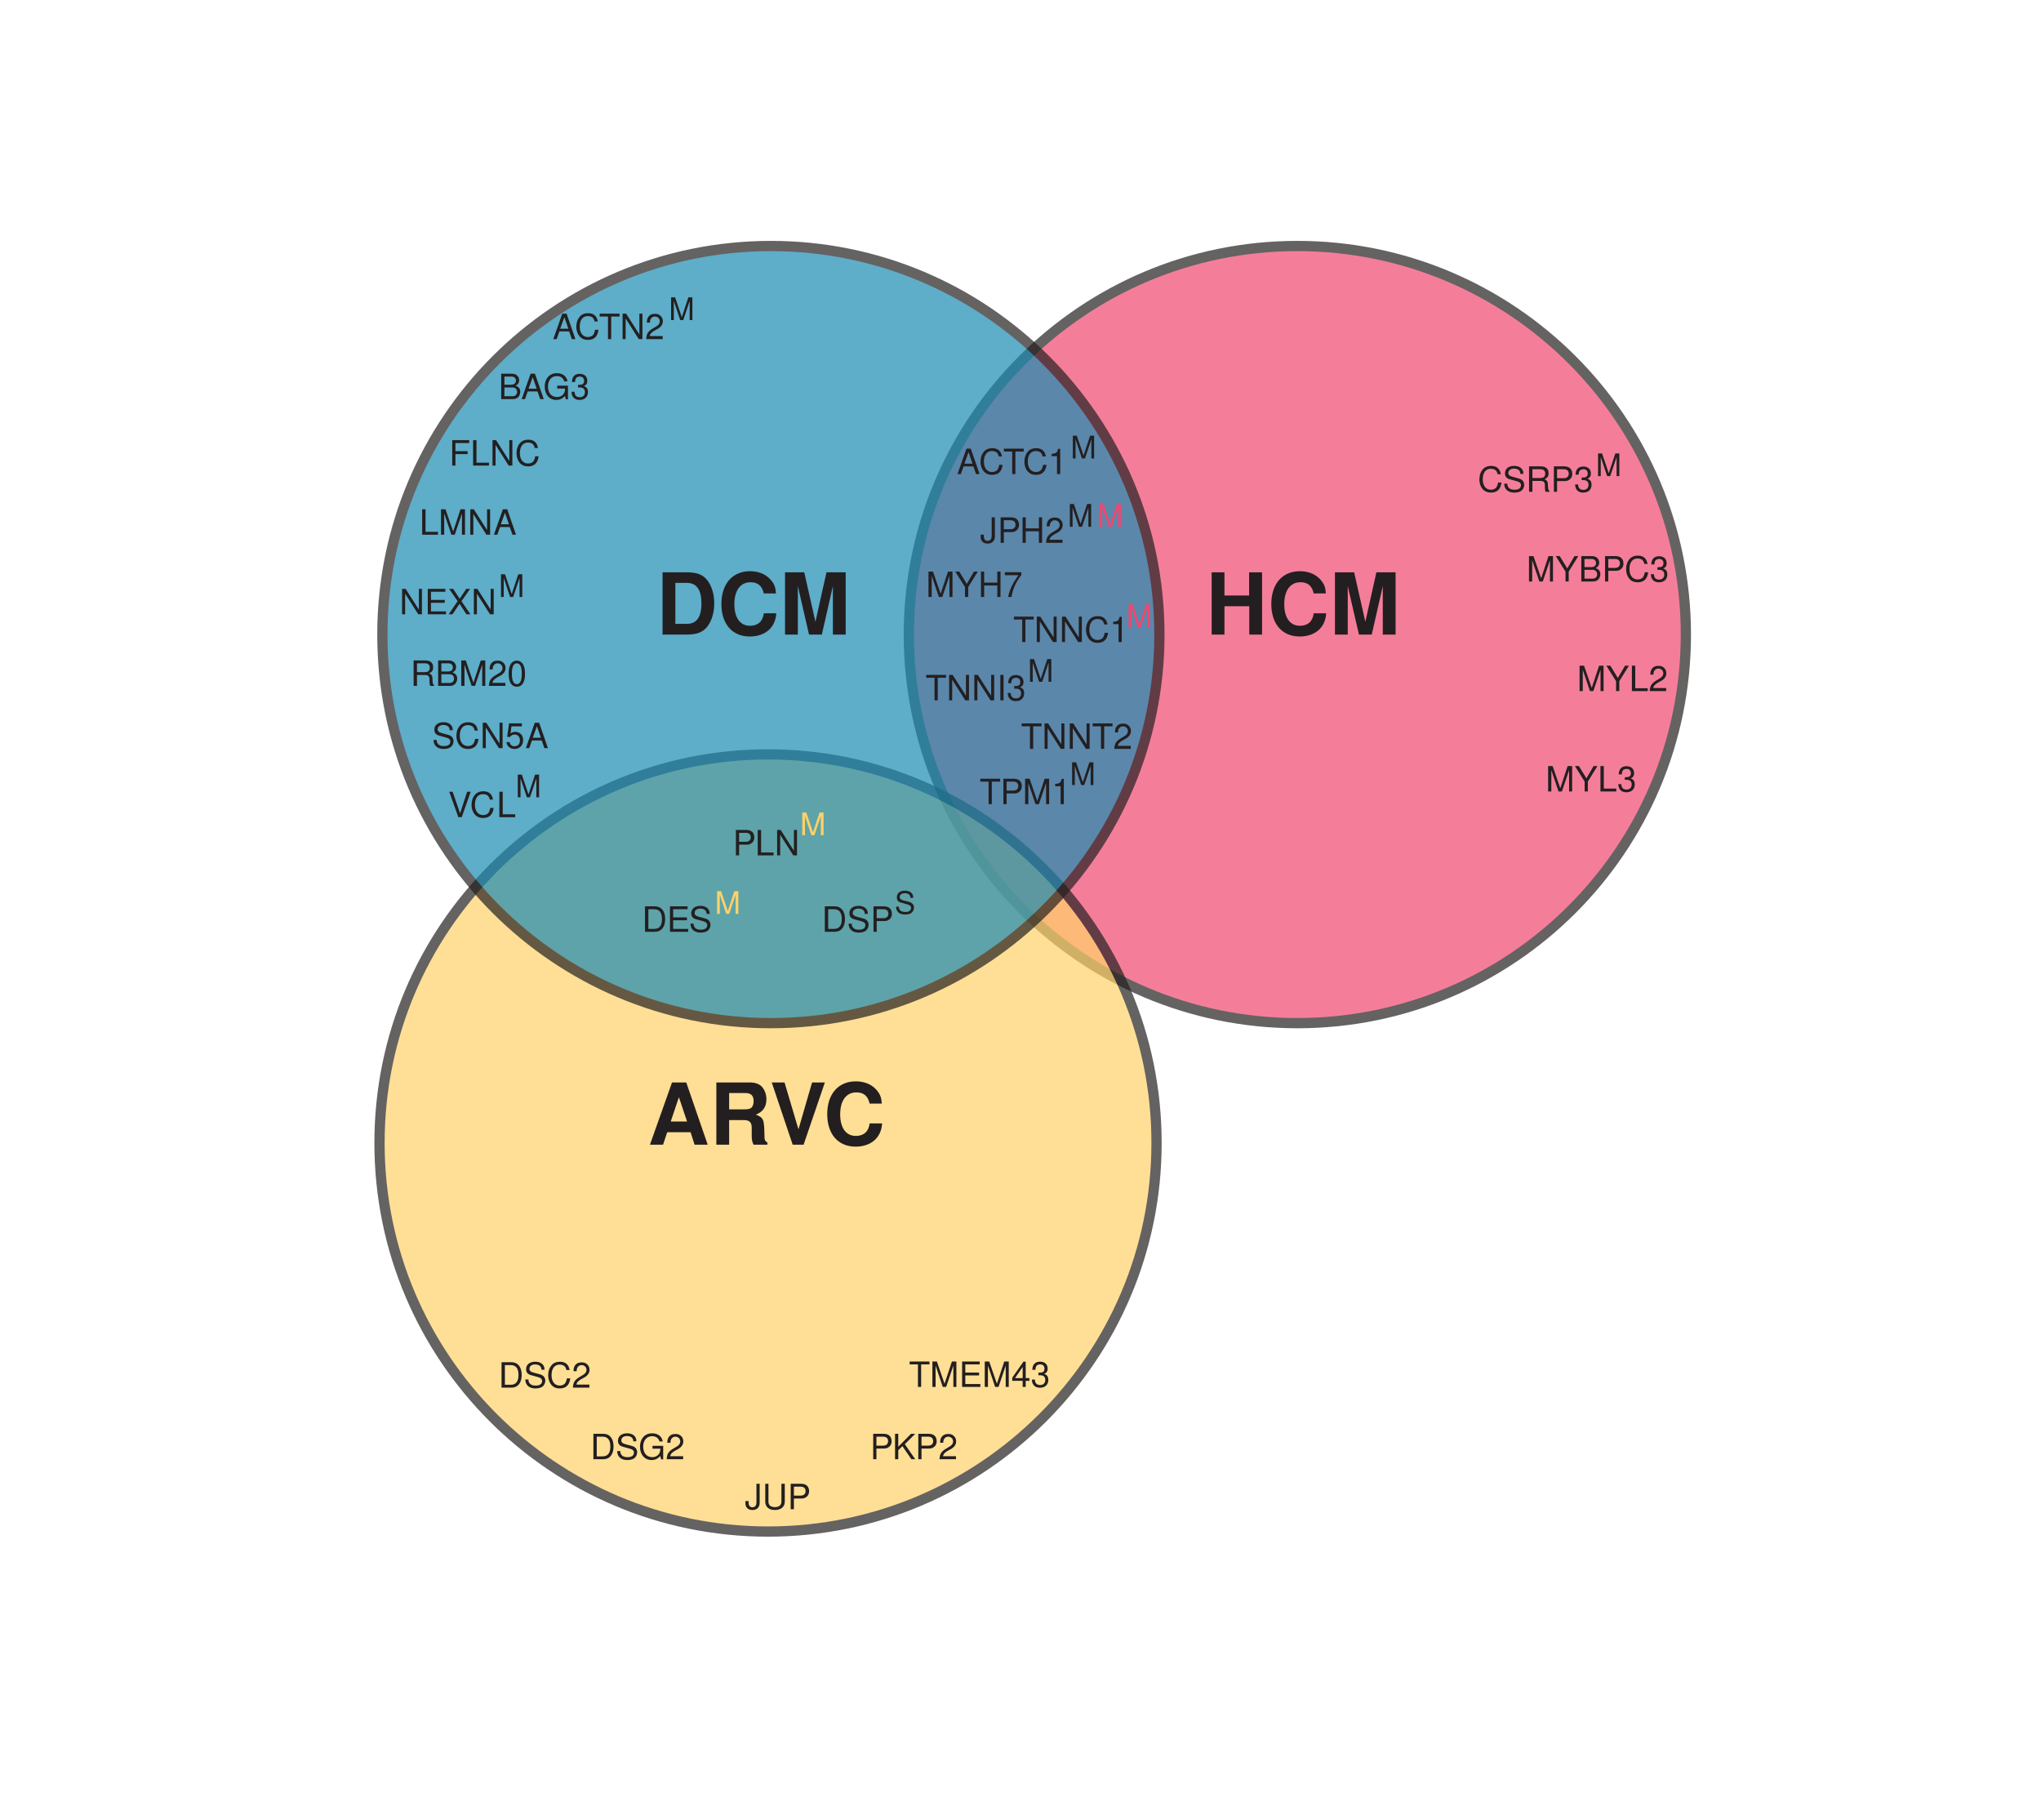
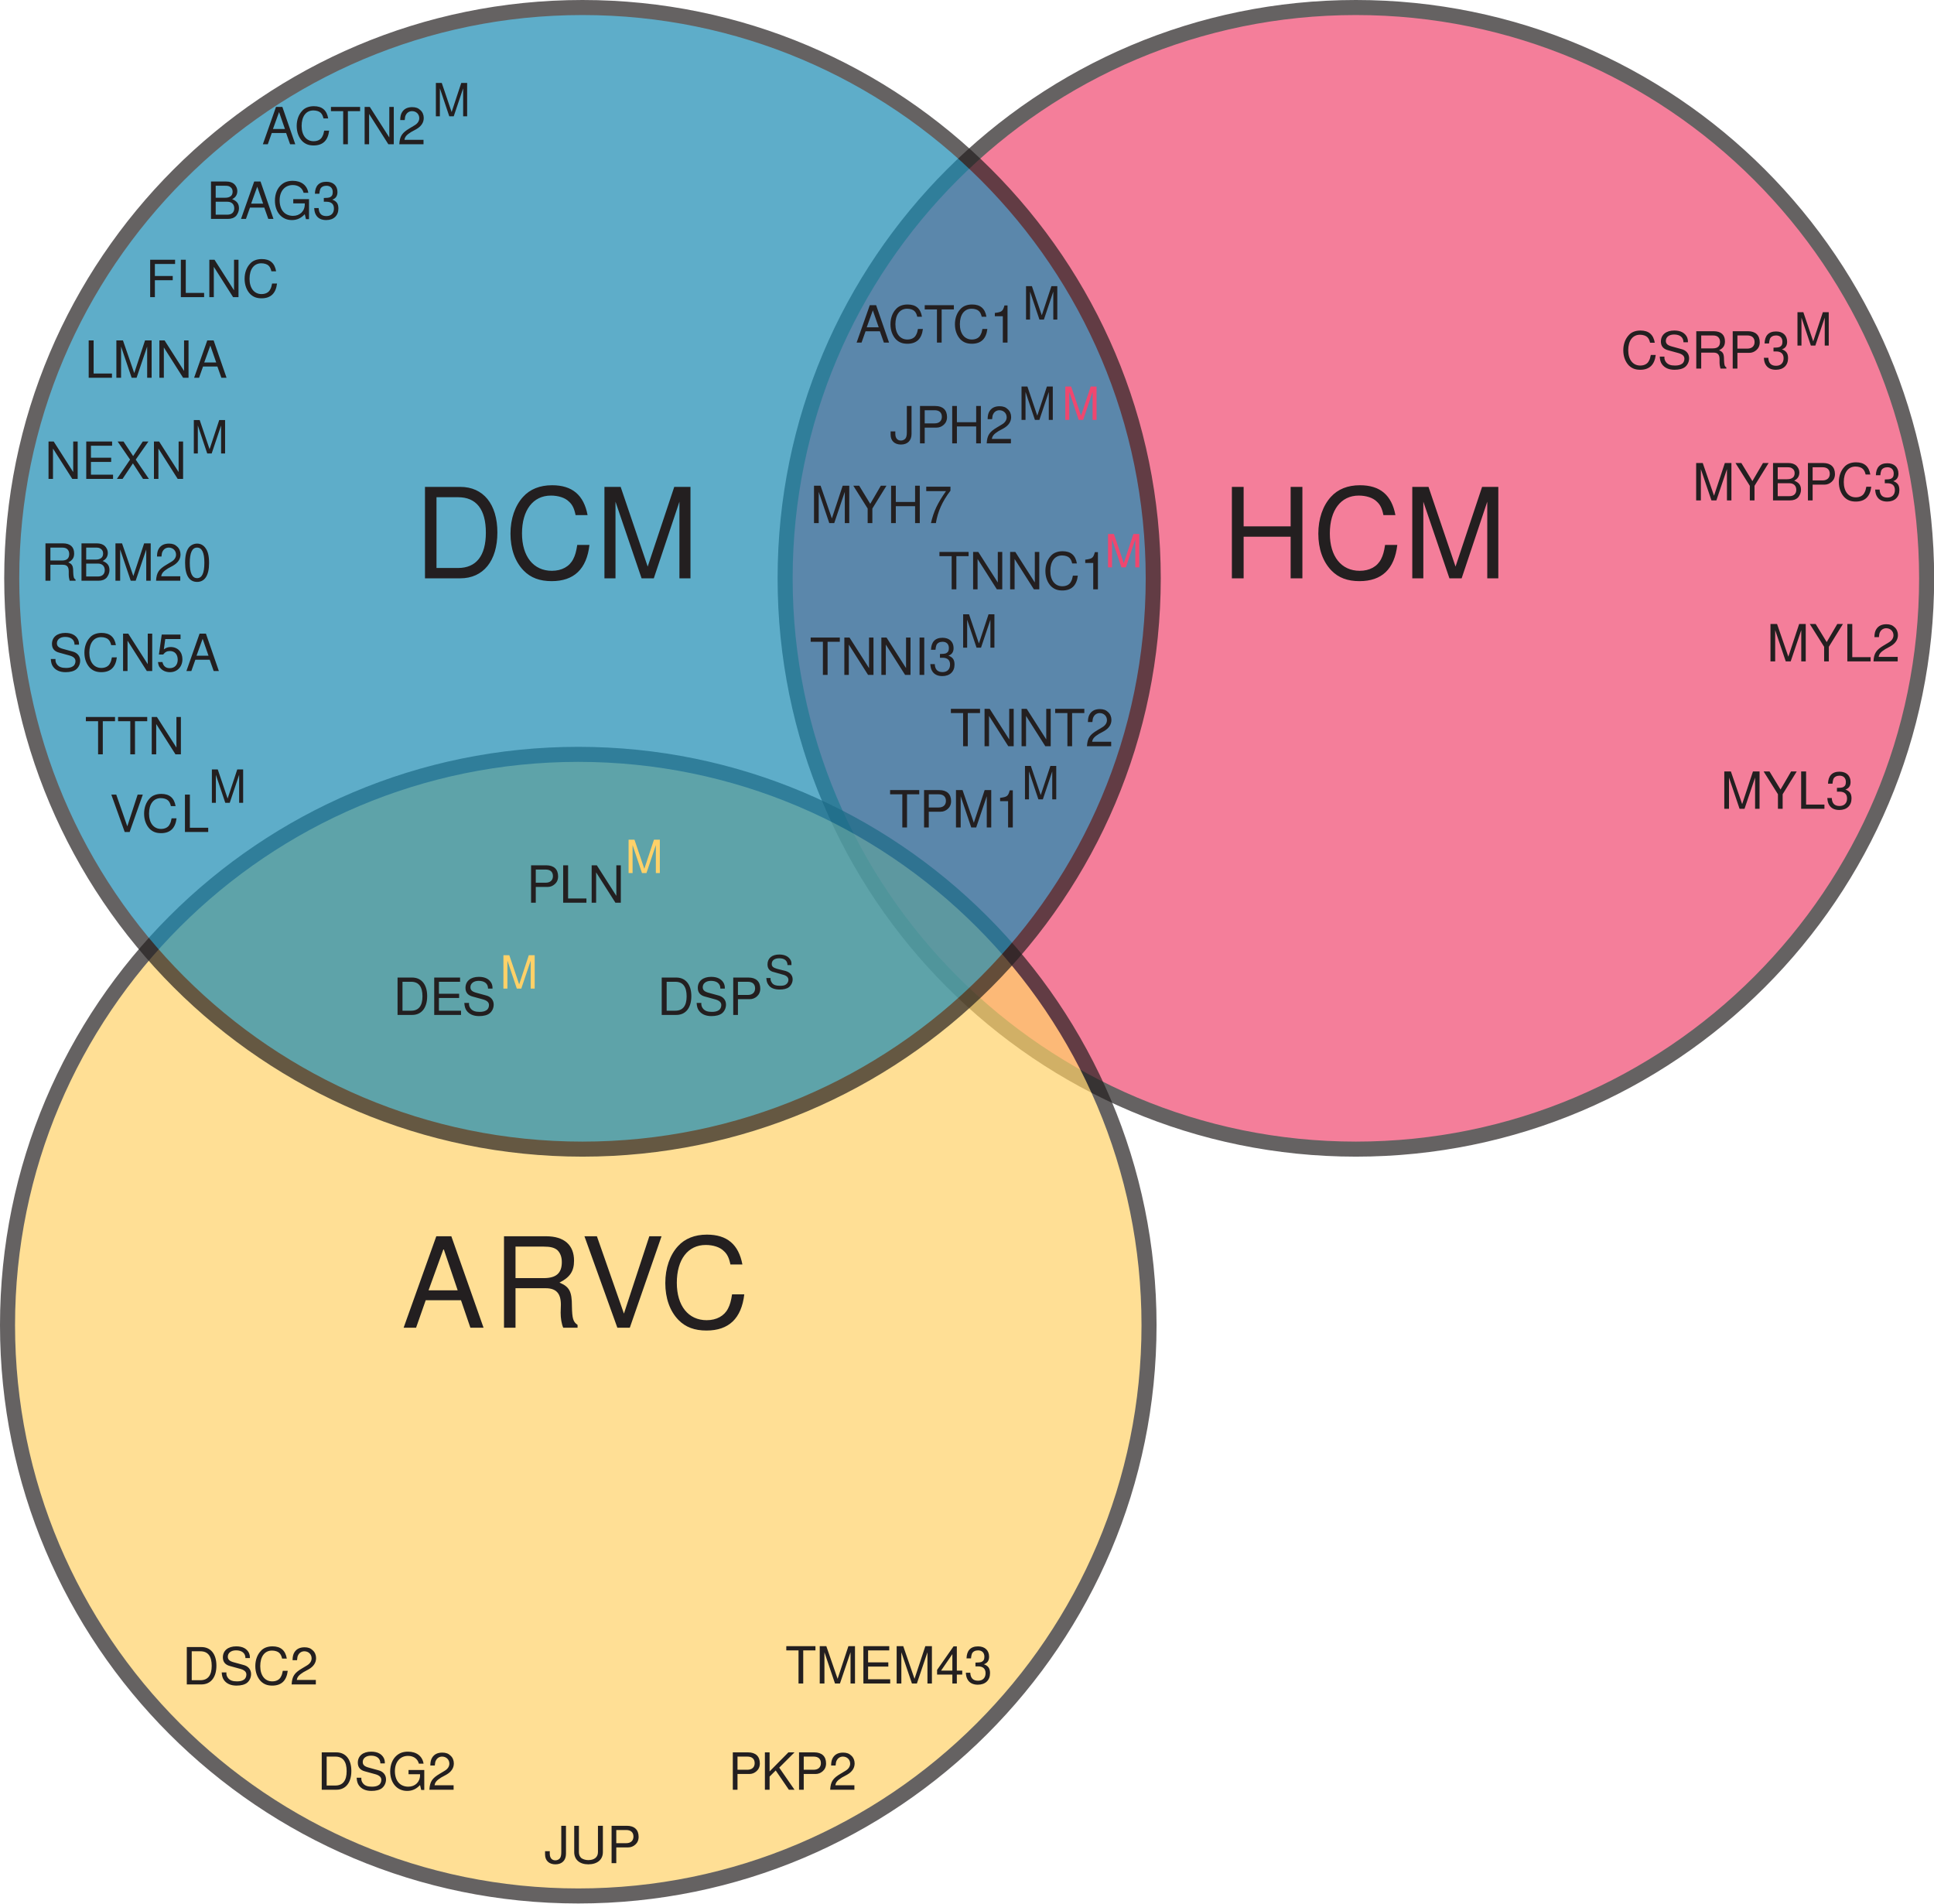
- <svg xmlns="http://www.w3.org/2000/svg" id="Layer_1" data-name="Layer 1" viewBox="0 0 199.31 177.7">
+ <svg xmlns="http://www.w3.org/2000/svg" id="a" viewBox="0 0 128.56 126.52">
  <defs>
-     <style>.cls-1,.cls-11{fill:#ef476f;}.cls-1,.cls-2,.cls-3{stroke:#231f20;stroke-miterlimit:10;opacity:0.7;}.cls-13,.cls-2{fill:#ffd168;}.cls-3{fill:#1a8ab2;}.cls-4{font-size:8.35px;font-family:Helvetica-Bold, Helvetica;font-weight:700;}.cls-12,.cls-4,.cls-6{fill:#231f20;}.cls-5{letter-spacing:-0.02em;}.cls-6{font-size:3.41px;}.cls-11,.cls-12,.cls-13,.cls-6{font-family:Helvetica;}.cls-7{letter-spacing:-0.04em;}.cls-8{letter-spacing:-0.05em;}.cls-9{letter-spacing:-0.02em;}.cls-10{letter-spacing:-0.02em;}.cls-11,.cls-12,.cls-13{font-size:3.04px;}</style>
+     <style>.b{letter-spacing:-.04em;}.c{letter-spacing:-.02em;}.d{fill:#1a8ab2;}.d,.e,.f{opacity:.7;stroke:#231f20;stroke-miterlimit:10;}.e,.g{fill:#ffd168;}.f,.h{fill:#ef476f;}.i{letter-spacing:-.02em;}.j{font-size:3.41px;}.j,.h,.g,.k{font-family:Helvetica, Helvetica;}.j,.k,.l{fill:#231f20;}.m{letter-spacing:-.05em;}.h,.g,.k{font-size:3.04px;}.l{font-family:Helvetica-Bold, Helvetica;font-size:8.35px;}.n{letter-spacing:-.02em;}</style>
  </defs>
-   <circle class="cls-1" cx="126.69" cy="61.96" r="37.94" />
-   <circle class="cls-2" cx="75" cy="111.6" r="37.94" />
-   <circle class="cls-3" cx="75.28" cy="61.96" r="37.94" />
-   <text class="cls-4" transform="translate(64.06 61.96)">DCM</text>
-   <text class="cls-4" transform="translate(117.76 61.96)">HCM</text>
-   <text class="cls-4" transform="translate(63.25 111.77)">A<tspan class="cls-5" x="6.03" y="0">R</tspan>
+   <circle class="f" cx="90.13" cy="38.44" r="37.94" />
+   <circle class="e" cx="38.44" cy="88.08" r="37.94" />
+   <circle class="d" cx="38.72" cy="38.44" r="37.94" />
+   <text class="l" transform="translate(27.5 38.44)">
+     <tspan x="0" y="0">DCM</tspan>
+   </text>
+   <text class="l" transform="translate(81.2 38.44)">
+     <tspan x="0" y="0">HCM</tspan>
+   </text>
+   <text class="l" transform="translate(26.69 88.25)">
+     <tspan x="0" y="0">A</tspan>
+     <tspan class="i" x="6.03" y="0">R</tspan>
    <tspan x="11.91" y="0">VC</tspan>
  </text>
-   <text class="cls-6" transform="translate(144.31 48.02)">CSRP3</text>
-   <text class="cls-6" transform="translate(43.76 79.79)">VC<tspan class="cls-7" x="4.74" y="0">L</tspan>
+   <text class="j" transform="translate(107.75 24.5)">
+     <tspan x="0" y="0">CSRP3</tspan>
  </text>
-   <text class="cls-6" transform="translate(42.18 73.05)">SCN5<tspan class="cls-8" x="9.11" y="0">A</tspan>
+   <text class="j" transform="translate(7.29 55.3)">
+     <tspan x="0" y="0">VC</tspan>
+     <tspan class="b" x="4.74" y="0">L</tspan>
  </text>
-   <text class="cls-6" transform="translate(40.08 66.97)">RBM20</text>
-   <text class="cls-6" transform="translate(39 59.98)">NEXN</text>
-   <text class="cls-6" transform="translate(150.93 77.28)">MYL3</text>
-   <text class="cls-6" transform="translate(154 67.48)">MYL2</text>
-   <text class="cls-6" transform="translate(149.06 56.78)">MYBPC3</text>
-   <text class="cls-6" transform="translate(40.96 52.21)">LMN<tspan class="cls-8" x="7.21" y="0">A</tspan>
+   <text class="j" transform="translate(3.22 44.6)">
+     <tspan x="0" y="0">SCN5</tspan>
+     <tspan class="m" x="9.11" y="0">A</tspan>
  </text>
-   <text class="cls-6" transform="translate(43.85 45.46)">FLNC</text>
-   <text class="cls-6" transform="translate(48.68 38.97)">BAG3</text>
-   <text class="cls-6" transform="translate(53.97 33.11)">ACTN2</text>
-   <text class="cls-6" transform="translate(95.65 78.52)">TPM1</text>
-   <text class="cls-6" transform="translate(99.69 73.12)">TNNT2</text>
-   <text class="cls-6" transform="translate(90.37 68.38)">TNNI3</text>
-   <text class="cls-6" transform="translate(98.93 62.69)">TNNC1</text>
-   <text class="cls-6" transform="translate(90.42 58.29)">MYH7</text>
-   <text class="cls-6" transform="translate(95.7 53)">JPH2</text>
-   <text class="cls-6" transform="translate(93.44 46.29)">ACTC1</text>
-   <text class="cls-6" transform="translate(88.75 135.42)">TMEM43</text>
-   <text class="cls-6" transform="translate(71.55 83.52)">PLN</text>
-   <text class="cls-6" transform="translate(84.96 142.48)">PKP2</text>
-   <text class="cls-6" transform="translate(72.73 147.36)">JU<tspan class="cls-9" x="4.17" y="0">P</tspan>
+   <text class="j" transform="translate(2.71 38.6)">
+     <tspan x="0" y="0">RBM20</tspan>
  </text>
-   <text class="cls-6" transform="translate(80.25 90.98)">DS<tspan class="cls-10" x="4.74" y="0">P</tspan>
+   <text class="j" transform="translate(2.96 31.83)">
+     <tspan x="0" y="0">NEXN</tspan>
  </text>
-   <text class="cls-6" transform="translate(57.65 142.48)">DSG2</text>
-   <text class="cls-6" transform="translate(48.68 135.49)">DSC2</text>
-   <text class="cls-6" transform="translate(62.69 90.98)">DES</text>
-   <text class="cls-11" transform="translate(109.98 61.23)">M</text>
-   <text class="cls-11" transform="translate(107.14 51.43)">M</text>
-   <text class="cls-12" transform="translate(104.46 76.65)">M</text>
-   <text class="cls-12" transform="translate(100.35 66.57)">M</text>
-   <text class="cls-12" transform="translate(104.24 51.43)">M</text>
-   <text class="cls-12" transform="translate(104.53 44.76)">M</text>
-   <text class="cls-12" transform="translate(155.82 46.49)">M</text>
-   <text class="cls-12" transform="translate(50.33 77.85)">M</text>
-   <text class="cls-12" transform="translate(48.69 58.29)">M</text>
-   <text class="cls-12" transform="translate(65.3 31.25)">M</text>
-   <text class="cls-12" transform="translate(87.36 89.23)">S</text>
-   <text class="cls-13" transform="translate(78.11 81.55)">M</text>
-   <text class="cls-13" transform="translate(69.79 89.23)">M</text>
+   <text class="j" transform="translate(114.37 53.76)">
+     <tspan x="0" y="0">MYL3</tspan>
+   </text>
+   <text class="j" transform="translate(117.44 43.96)">
+     <tspan x="0" y="0">MYL2</tspan>
+   </text>
+   <text class="j" transform="translate(112.5 33.26)">
+     <tspan x="0" y="0">MYBPC3</tspan>
+   </text>
+   <text class="j" transform="translate(5.63 25.11)">
+     <tspan x="0" y="0">LMN</tspan>
+     <tspan class="m" x="7.21" y="0">A</tspan>
+   </text>
+   <text class="j" transform="translate(9.67 19.75)">
+     <tspan x="0" y="0">FLNC</tspan>
+   </text>
+   <text class="j" transform="translate(13.76 14.55)">
+     <tspan x="0" y="0">BAG3</tspan>
+   </text>
+   <text class="j" transform="translate(17.41 9.59)">
+     <tspan x="0" y="0">ACTN2</tspan>
+   </text>
+   <text class="j" transform="translate(59.09 55)">
+     <tspan x="0" y="0">TPM1</tspan>
+   </text>
+   <text class="j" transform="translate(63.13 49.6)">
+     <tspan x="0" y="0">TNNT2</tspan>
+   </text>
+   <text class="j" transform="translate(53.81 44.86)">
+     <tspan x="0" y="0">TNNI3</tspan>
+   </text>
+   <text class="j" transform="translate(62.37 39.17)">
+     <tspan x="0" y="0">TNNC1</tspan>
+   </text>
+   <text class="j" transform="translate(53.86 34.77)">
+     <tspan x="0" y="0">MYH7</tspan>
+   </text>
+   <text class="j" transform="translate(59.14 29.47)">
+     <tspan x="0" y="0">JPH2</tspan>
+   </text>
+   <text class="j" transform="translate(56.88 22.77)">
+     <tspan x="0" y="0">ACTC1</tspan>
+   </text>
+   <text class="j" transform="translate(52.19 111.9)">
+     <tspan x="0" y="0">TMEM43</tspan>
+   </text>
+   <text class="j" transform="translate(34.99 60)">
+     <tspan x="0" y="0">PLN</tspan>
+   </text>
+   <text class="j" transform="translate(48.4 118.96)">
+     <tspan x="0" y="0">PKP2</tspan>
+   </text>
+   <text class="j" transform="translate(36.17 123.84)">
+     <tspan x="0" y="0">JU</tspan>
+     <tspan class="n" x="4.17" y="0">P</tspan>
+   </text>
+   <text class="j" transform="translate(43.69 67.46)">
+     <tspan x="0" y="0">DS</tspan>
+     <tspan class="c" x="4.74" y="0">P</tspan>
+   </text>
+   <text class="j" transform="translate(21.09 118.96)">
+     <tspan x="0" y="0">DSG2</tspan>
+   </text>
+   <text class="j" transform="translate(12.12 111.96)">
+     <tspan x="0" y="0">DSC2</tspan>
+   </text>
+   <text class="j" transform="translate(26.13 67.46)">
+     <tspan x="0" y="0">DES</tspan>
+   </text>
+   <text class="h" transform="translate(73.42 37.71)">
+     <tspan x="0" y="0">M</tspan>
+   </text>
+   <text class="h" transform="translate(70.58 27.91)">
+     <tspan x="0" y="0">M</tspan>
+   </text>
+   <text class="k" transform="translate(67.9 53.13)">
+     <tspan x="0" y="0">M</tspan>
+   </text>
+   <text class="k" transform="translate(63.79 43.05)">
+     <tspan x="0" y="0">M</tspan>
+   </text>
+   <text class="k" transform="translate(67.67 27.91)">
+     <tspan x="0" y="0">M</tspan>
+   </text>
+   <text class="k" transform="translate(67.97 21.24)">
+     <tspan x="0" y="0">M</tspan>
+   </text>
+   <text class="k" transform="translate(119.25 22.97)">
+     <tspan x="0" y="0">M</tspan>
+   </text>
+   <text class="k" transform="translate(13.85 53.36)">
+     <tspan x="0" y="0">M</tspan>
+   </text>
+   <text class="k" transform="translate(12.65 30.14)">
+     <tspan x="0" y="0">M</tspan>
+   </text>
+   <text class="k" transform="translate(28.74 7.73)">
+     <tspan x="0" y="0">M</tspan>
+   </text>
+   <text class="k" transform="translate(50.8 65.71)">
+     <tspan x="0" y="0">S</tspan>
+   </text>
+   <text class="g" transform="translate(41.55 58.03)">
+     <tspan x="0" y="0">M</tspan>
+   </text>
+   <text class="g" transform="translate(33.23 65.71)">
+     <tspan x="0" y="0">M</tspan>
+   </text>
+   <text class="j" transform="translate(5.63 50.14)">
+     <tspan x="0" y="0">TTN</tspan>
+   </text>
</svg>
